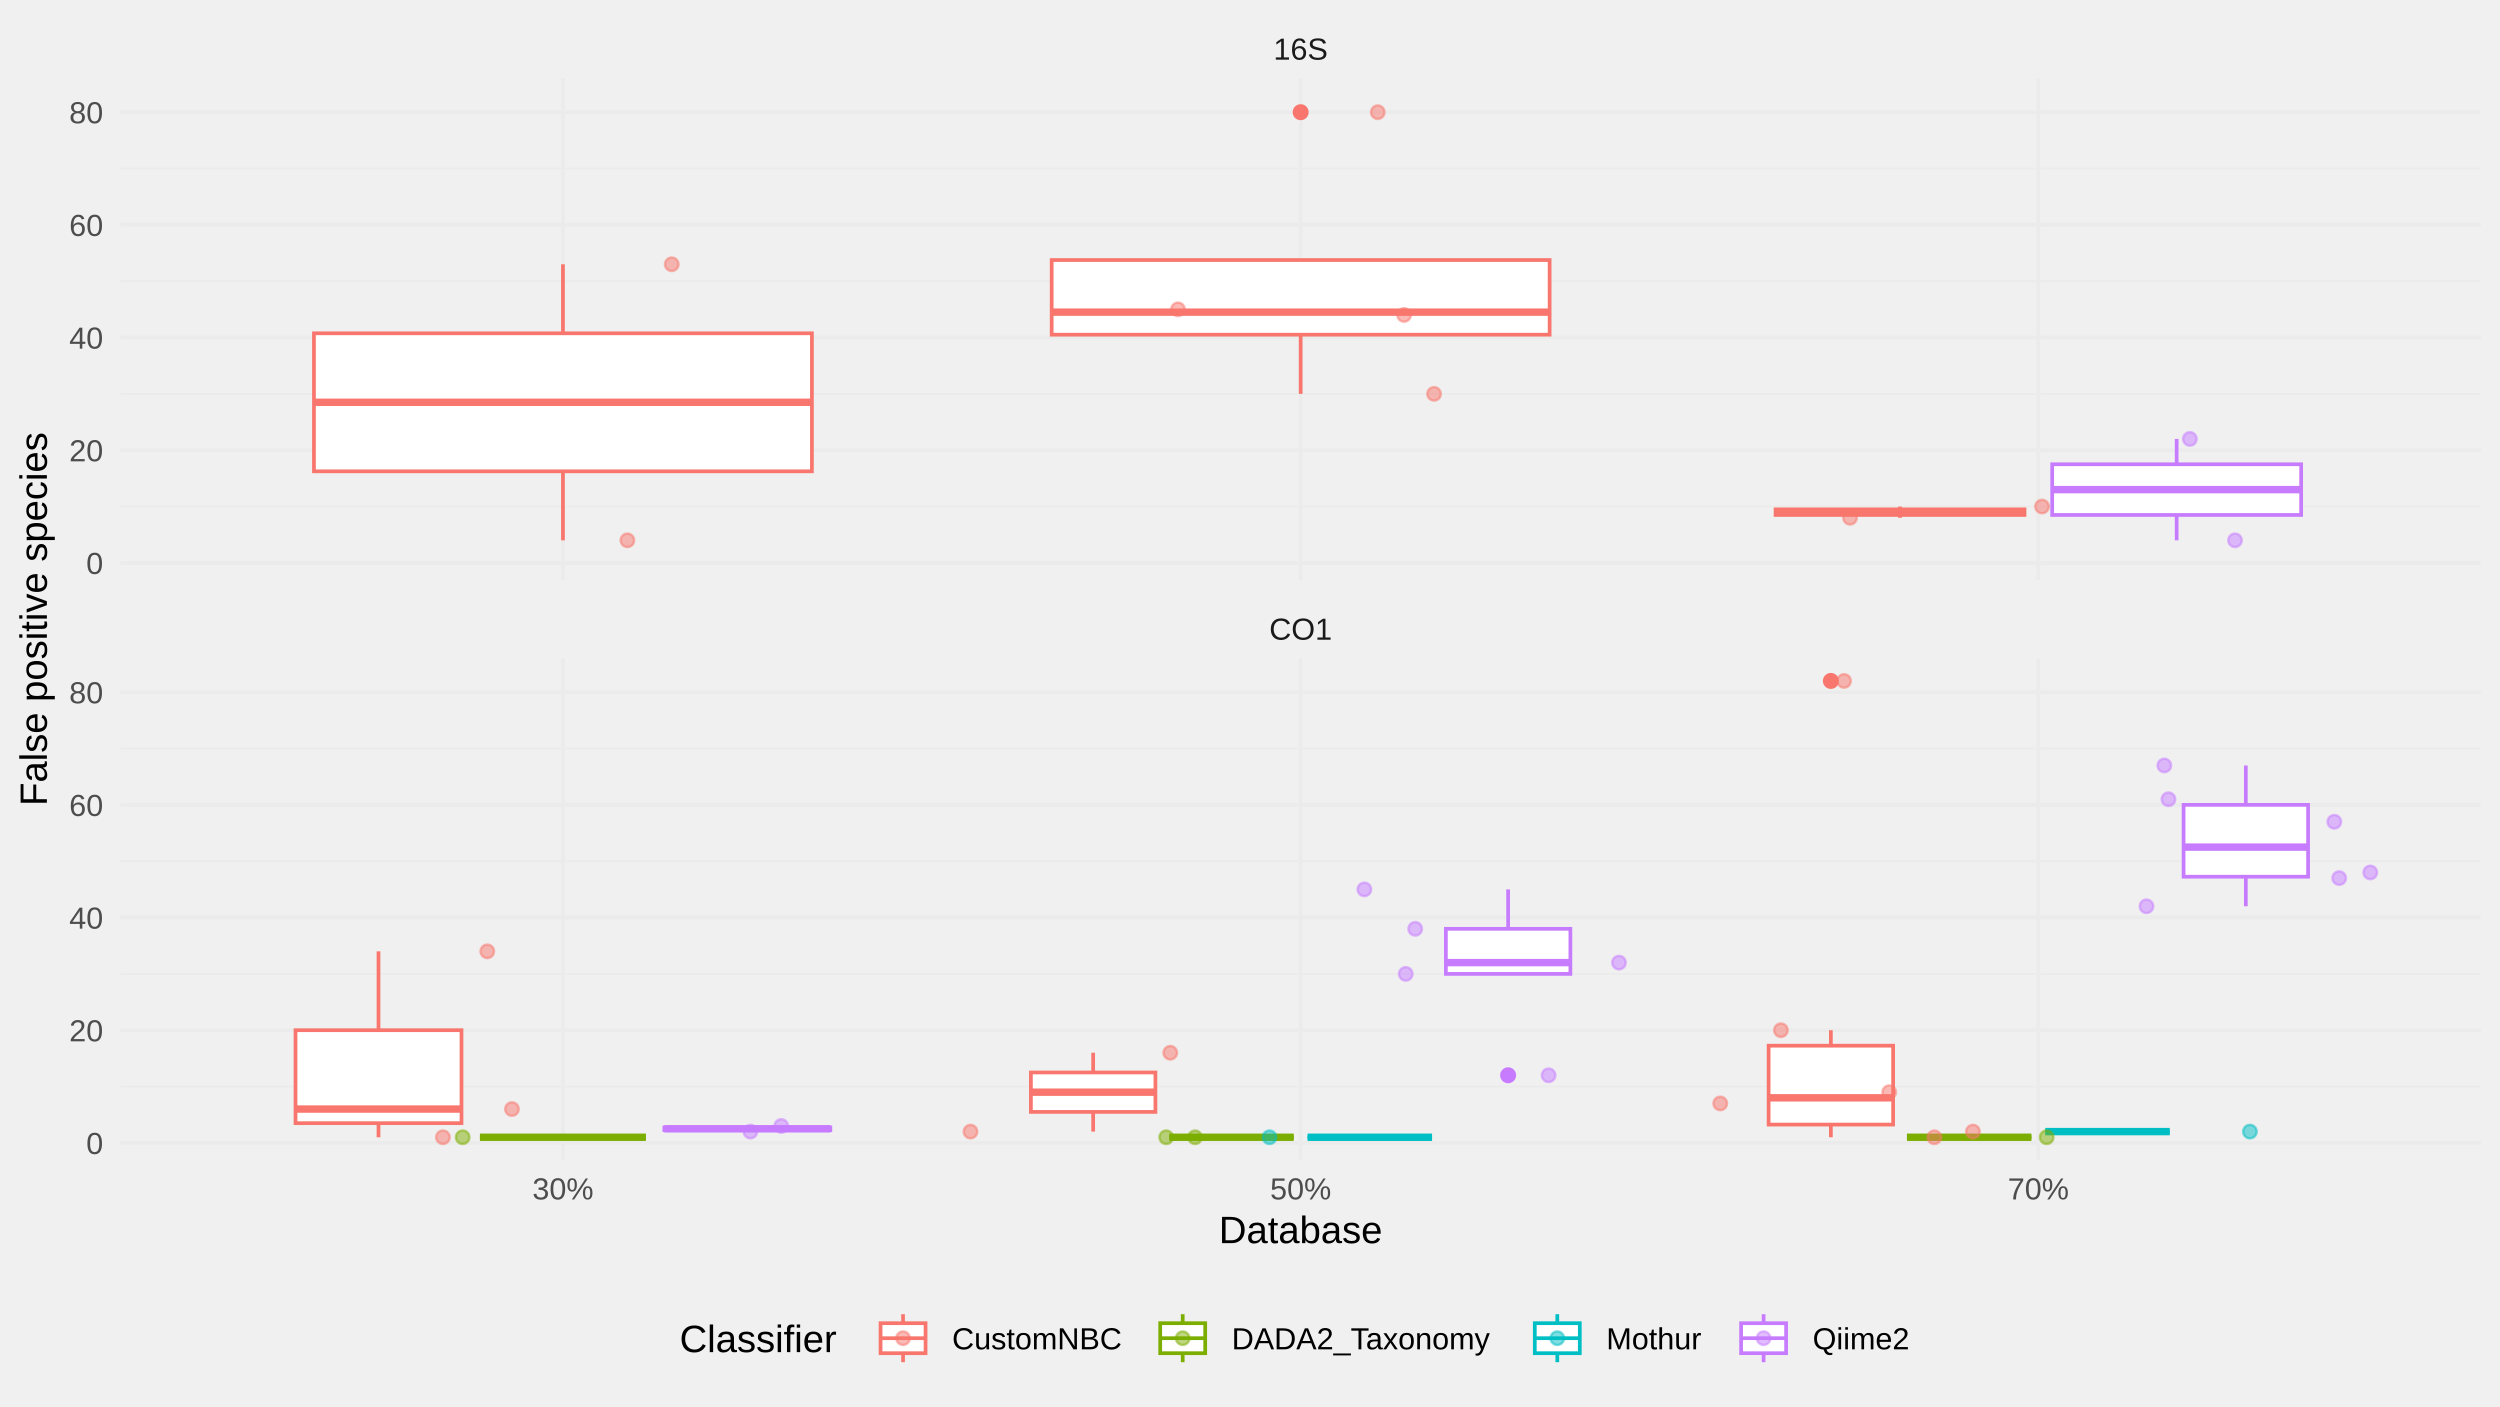
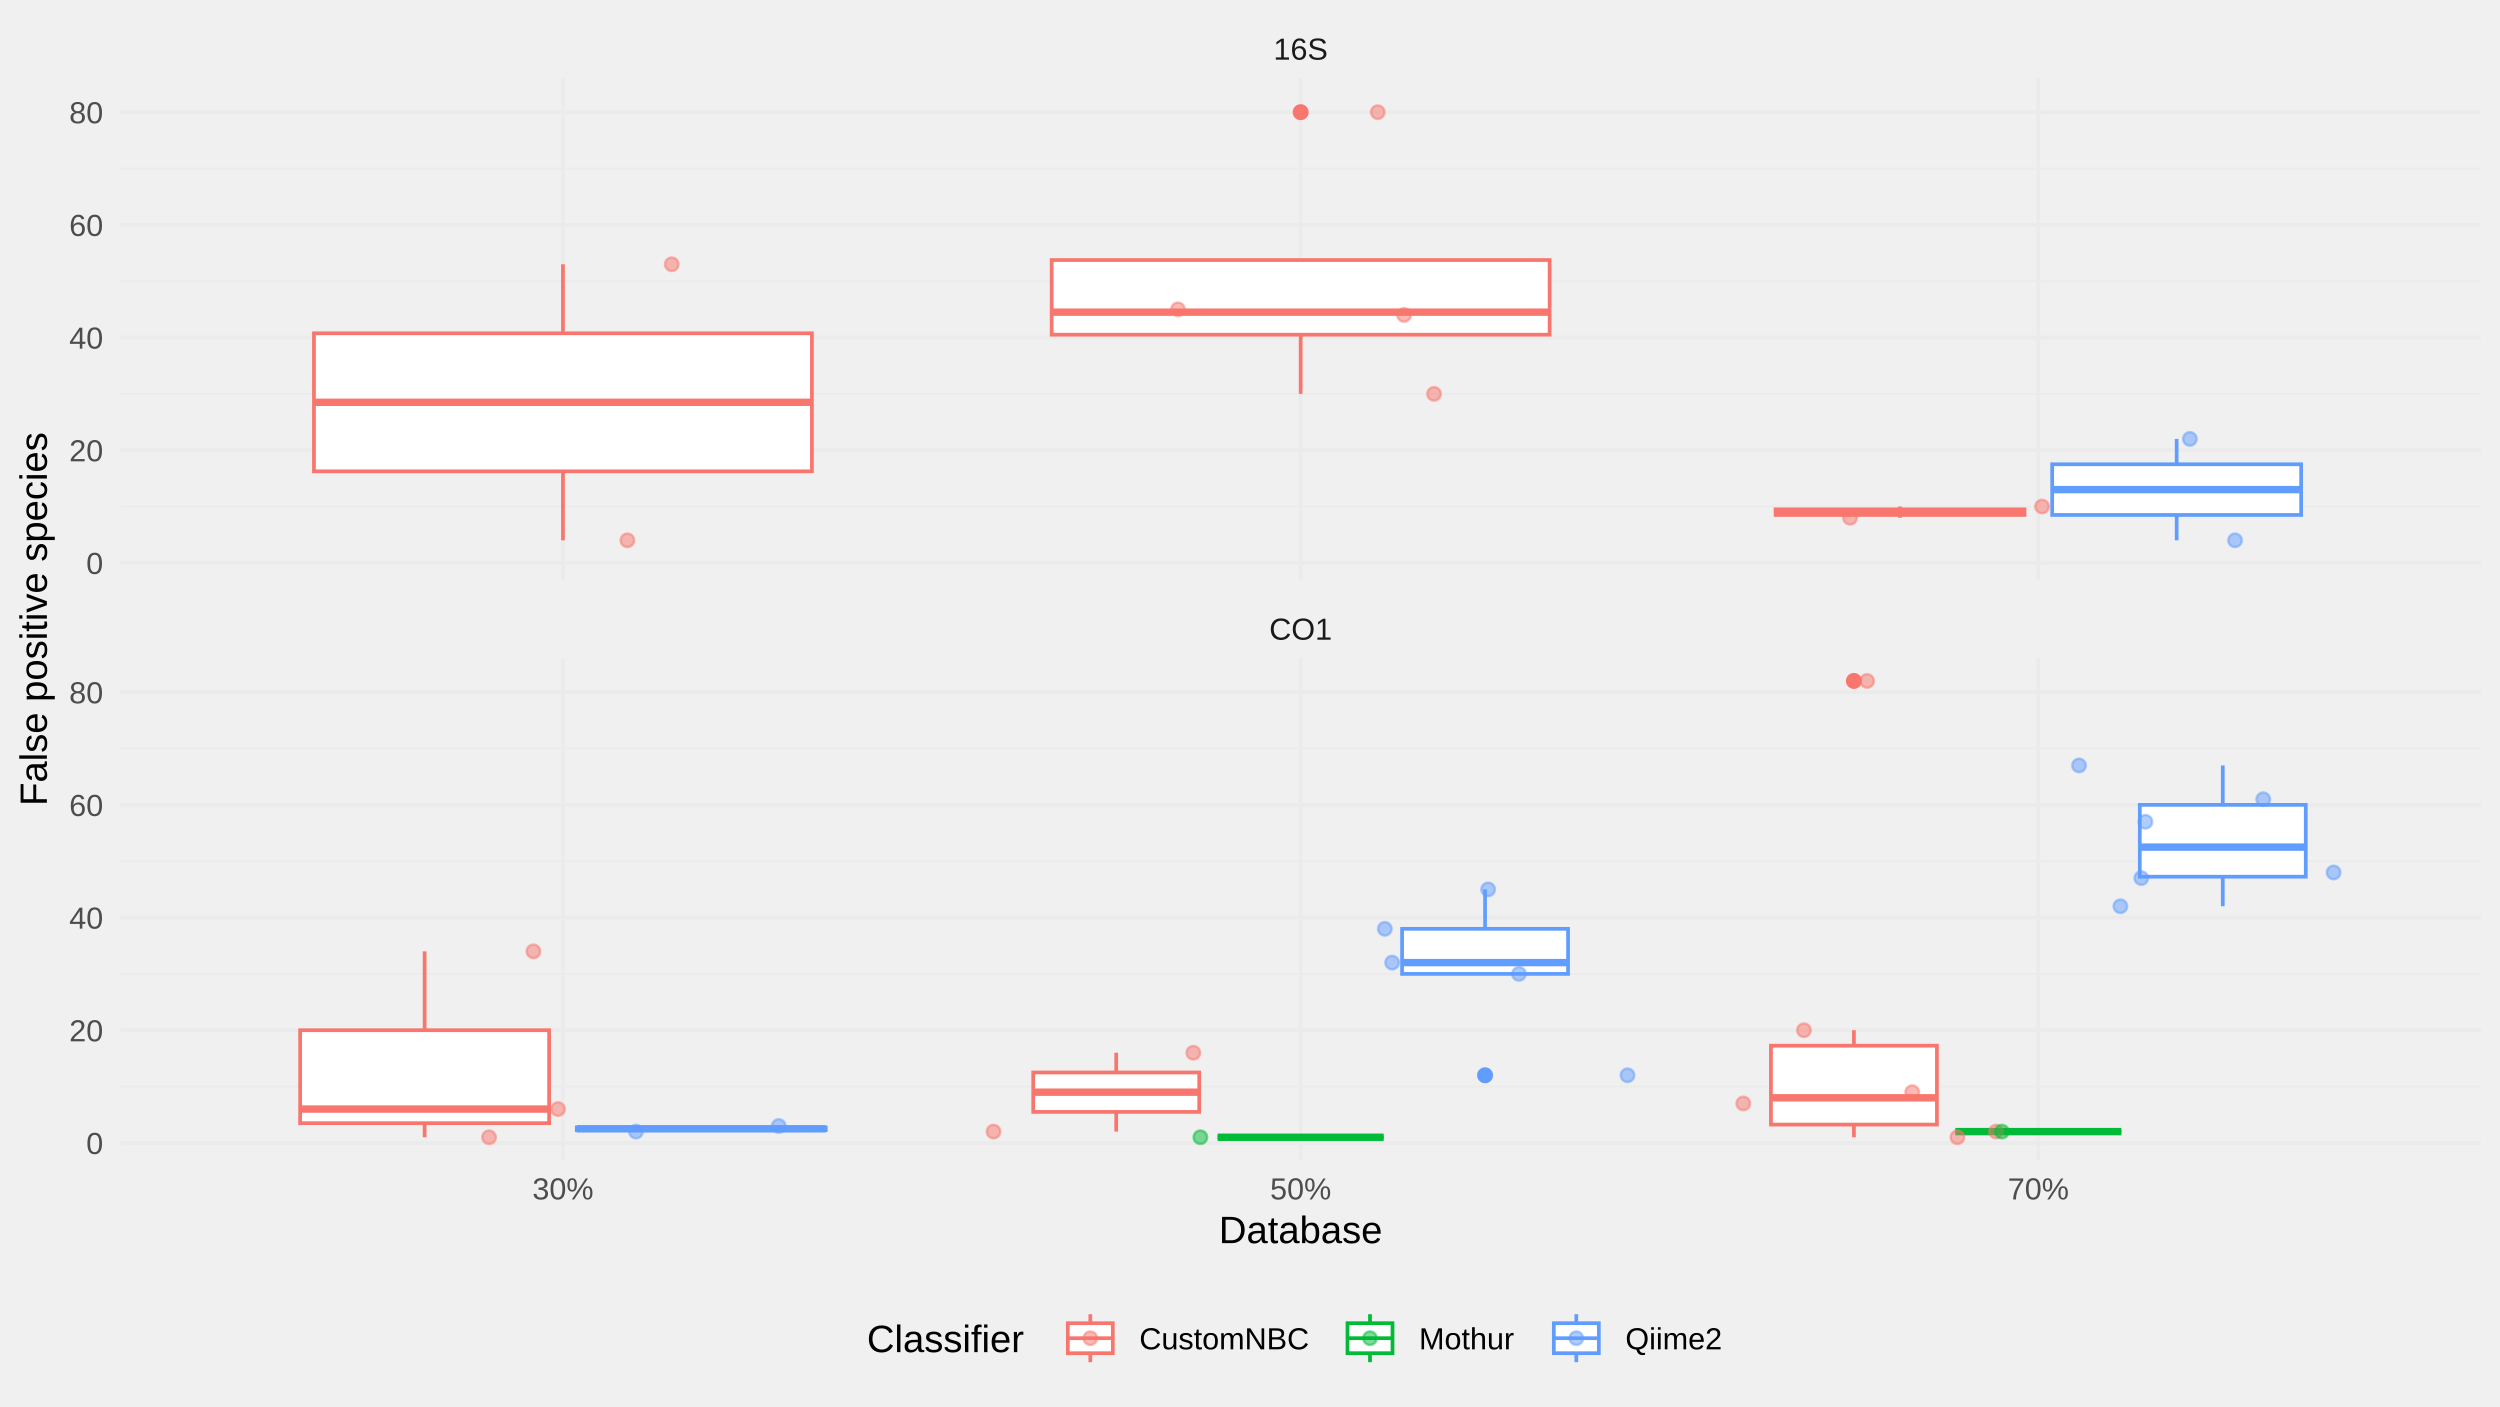
<svg xmlns="http://www.w3.org/2000/svg" class="svglite" width="720.00pt" height="405.00pt" viewBox="0 0 720.00 405.00">
  <defs>
    <style type="text/css">
    .svglite line, .svglite polyline, .svglite polygon, .svglite path, .svglite rect, .svglite circle {
      fill: none;
      stroke: #000000;
      stroke-linecap: round;
      stroke-linejoin: round;
      stroke-miterlimit: 10.00;
    }
    .svglite text {
      white-space: pre;
    }
  </style>
  </defs>
  <rect width="100%" height="100%" style="stroke: none; fill: none;" />
  <defs>
    <clipPath id="cpMC4wMHw3MjAuMDB8MC4wMHw0MDUuMDA=">
      <rect x="0.00" y="0.00" width="720.00" height="405.00" />
    </clipPath>
  </defs>
  <g clip-path="url(#cpMC4wMHw3MjAuMDB8MC4wMHw0MDUuMDA=)">
</g>
  <defs>
    <clipPath id="cpMzQuNjV8NzE0LjUyfDIyLjQ5fDE2Ny4wNQ==">
      <rect x="34.65" y="22.49" width="679.87" height="144.56" />
    </clipPath>
  </defs>
  <g clip-path="url(#cpMzQuNjV8NzE0LjUyfDIyLjQ5fDE2Ny4wNQ==)">
    <polyline points="34.65,145.88 714.52,145.88 " style="stroke-width: 0.53; stroke: #EBEBEB; stroke-linecap: butt;" />
    <polyline points="34.65,113.43 714.52,113.43 " style="stroke-width: 0.53; stroke: #EBEBEB; stroke-linecap: butt;" />
    <polyline points="34.65,80.98 714.52,80.98 " style="stroke-width: 0.53; stroke: #EBEBEB; stroke-linecap: butt;" />
    <polyline points="34.65,48.53 714.52,48.53 " style="stroke-width: 0.53; stroke: #EBEBEB; stroke-linecap: butt;" />
    <polyline points="34.65,162.10 714.52,162.10 " style="stroke-width: 1.07; stroke: #EBEBEB; stroke-linecap: butt;" />
    <polyline points="34.65,129.65 714.52,129.65 " style="stroke-width: 1.07; stroke: #EBEBEB; stroke-linecap: butt;" />
    <polyline points="34.65,97.20 714.52,97.20 " style="stroke-width: 1.07; stroke: #EBEBEB; stroke-linecap: butt;" />
    <polyline points="34.65,64.75 714.52,64.75 " style="stroke-width: 1.07; stroke: #EBEBEB; stroke-linecap: butt;" />
    <polyline points="34.65,32.31 714.52,32.31 " style="stroke-width: 1.07; stroke: #EBEBEB; stroke-linecap: butt;" />
    <polyline points="162.13,167.05 162.13,22.49 " style="stroke-width: 1.07; stroke: #EBEBEB; stroke-linecap: butt;" />
    <polyline points="374.59,167.05 374.59,22.49 " style="stroke-width: 1.07; stroke: #EBEBEB; stroke-linecap: butt;" />
    <polyline points="587.04,167.05 587.04,22.49 " style="stroke-width: 1.07; stroke: #EBEBEB; stroke-linecap: butt;" />
    <line x1="162.13" y1="95.99" x2="162.13" y2="76.11" style="stroke-width: 1.07; stroke: #F8766D; stroke-linecap: butt;" />
    <line x1="162.13" y1="135.74" x2="162.13" y2="155.61" style="stroke-width: 1.07; stroke: #F8766D; stroke-linecap: butt;" />
    <polygon points="90.42,95.99 90.42,135.74 233.83,135.74 233.83,95.99 90.42,95.99 " style="stroke-width: 1.07; stroke: #F8766D; stroke-linecap: butt; stroke-linejoin: miter; fill: #FFFFFF;" />
    <line x1="90.42" y1="115.86" x2="233.83" y2="115.86" style="stroke-width: 2.13; stroke: #F8766D; stroke-linecap: butt; stroke-linejoin: miter;" />
    <circle cx="374.59" cy="32.31" r="1.95" style="stroke-width: 0.71; stroke: #F8766D; fill: #F8766D;" />
    <line x1="374.59" y1="74.89" x2="374.59" y2="74.89" style="stroke-width: 1.07; stroke: #F8766D; stroke-linecap: butt;" />
    <line x1="374.59" y1="96.39" x2="374.59" y2="113.43" style="stroke-width: 1.07; stroke: #F8766D; stroke-linecap: butt;" />
    <polygon points="302.88,74.89 302.88,96.39 446.29,96.39 446.29,74.89 302.88,74.89 " style="stroke-width: 1.07; stroke: #F8766D; stroke-linecap: butt; stroke-linejoin: miter; fill: #FFFFFF;" />
    <line x1="302.88" y1="89.90" x2="446.29" y2="89.90" style="stroke-width: 2.13; stroke: #F8766D; stroke-linecap: butt; stroke-linejoin: miter;" />
    <line x1="547.21" y1="146.69" x2="547.21" y2="145.88" style="stroke-width: 1.07; stroke: #F8766D; stroke-linecap: butt;" />
    <line x1="547.21" y1="148.31" x2="547.21" y2="149.12" style="stroke-width: 1.07; stroke: #F8766D; stroke-linecap: butt;" />
    <polygon points="511.36,146.69 511.36,148.31 583.06,148.31 583.06,146.69 511.36,146.69 " style="stroke-width: 1.07; stroke: #F8766D; stroke-linecap: butt; stroke-linejoin: miter; fill: #FFFFFF;" />
    <line x1="511.36" y1="147.50" x2="583.06" y2="147.50" style="stroke-width: 2.13; stroke: #F8766D; stroke-linecap: butt; stroke-linejoin: miter;" />
-     <line x1="626.88" y1="133.71" x2="626.88" y2="126.41" style="stroke-width: 1.07; stroke: #C77CFF; stroke-linecap: butt;" />
-     <line x1="626.88" y1="148.31" x2="626.88" y2="155.61" style="stroke-width: 1.07; stroke: #C77CFF; stroke-linecap: butt;" />
-     <polygon points="591.03,133.71 591.03,148.31 662.73,148.31 662.73,133.71 591.03,133.71 " style="stroke-width: 1.07; stroke: #C77CFF; stroke-linecap: butt; stroke-linejoin: miter; fill: #FFFFFF;" />
-     <line x1="591.03" y1="141.01" x2="662.73" y2="141.01" style="stroke-width: 2.13; stroke: #C77CFF; stroke-linecap: butt; stroke-linejoin: miter;" />
+     <line x1="626.88" y1="133.71" x2="626.88" y2="126.41" style="stroke-width: 1.07; stroke: #619CFF; stroke-linecap: butt;" />
+     <line x1="626.88" y1="148.31" x2="626.88" y2="155.61" style="stroke-width: 1.07; stroke: #619CFF; stroke-linecap: butt;" />
+     <polygon points="591.03,133.71 591.03,148.31 662.73,148.31 662.73,133.71 591.03,133.71 " style="stroke-width: 1.07; stroke: #619CFF; stroke-linecap: butt; stroke-linejoin: miter; fill: #FFFFFF;" />
+     <line x1="591.03" y1="141.01" x2="662.73" y2="141.01" style="stroke-width: 2.13; stroke: #619CFF; stroke-linecap: butt; stroke-linejoin: miter;" />
    <circle cx="180.69" cy="155.61" r="1.95" style="stroke-width: 0.71; stroke: #F8766D; stroke-opacity: 0.50; fill: #F8766D; fill-opacity: 0.50;" />
    <circle cx="193.46" cy="76.11" r="1.95" style="stroke-width: 0.71; stroke: #F8766D; stroke-opacity: 0.50; fill: #F8766D; fill-opacity: 0.50;" />
    <circle cx="413.01" cy="113.43" r="1.95" style="stroke-width: 0.71; stroke: #F8766D; stroke-opacity: 0.50; fill: #F8766D; fill-opacity: 0.50;" />
    <circle cx="396.80" cy="32.31" r="1.95" style="stroke-width: 0.71; stroke: #F8766D; stroke-opacity: 0.50; fill: #F8766D; fill-opacity: 0.50;" />
    <circle cx="339.26" cy="89.09" r="1.95" style="stroke-width: 0.71; stroke: #F8766D; stroke-opacity: 0.50; fill: #F8766D; fill-opacity: 0.50;" />
    <circle cx="404.38" cy="90.71" r="1.95" style="stroke-width: 0.71; stroke: #F8766D; stroke-opacity: 0.50; fill: #F8766D; fill-opacity: 0.50;" />
    <circle cx="588.11" cy="145.88" r="1.95" style="stroke-width: 0.71; stroke: #F8766D; stroke-opacity: 0.50; fill: #F8766D; fill-opacity: 0.50;" />
    <circle cx="532.81" cy="149.12" r="1.95" style="stroke-width: 0.71; stroke: #F8766D; stroke-opacity: 0.50; fill: #F8766D; fill-opacity: 0.50;" />
-     <circle cx="643.69" cy="155.61" r="1.95" style="stroke-width: 0.71; stroke: #C77CFF; stroke-opacity: 0.50; fill: #C77CFF; fill-opacity: 0.50;" />
-     <circle cx="630.68" cy="126.41" r="1.95" style="stroke-width: 0.71; stroke: #C77CFF; stroke-opacity: 0.50; fill: #C77CFF; fill-opacity: 0.50;" />
+     <circle cx="643.69" cy="155.61" r="1.95" style="stroke-width: 0.71; stroke: #619CFF; stroke-opacity: 0.50; fill: #619CFF; fill-opacity: 0.50;" />
+     <circle cx="630.68" cy="126.41" r="1.95" style="stroke-width: 0.71; stroke: #619CFF; stroke-opacity: 0.50; fill: #619CFF; fill-opacity: 0.50;" />
  </g>
  <g clip-path="url(#cpMC4wMHw3MjAuMDB8MC4wMHw0MDUuMDA=)">
</g>
  <defs>
    <clipPath id="cpMzQuNjV8NzE0LjUyfDE4OS41NHwzMzQuMTA=">
      <rect x="34.65" y="189.54" width="679.87" height="144.56" />
    </clipPath>
  </defs>
  <g clip-path="url(#cpMzQuNjV8NzE0LjUyfDE4OS41NHwzMzQuMTA=)">
    <polyline points="34.65,312.92 714.52,312.92 " style="stroke-width: 0.53; stroke: #EBEBEB; stroke-linecap: butt;" />
    <polyline points="34.65,280.48 714.52,280.48 " style="stroke-width: 0.53; stroke: #EBEBEB; stroke-linecap: butt;" />
    <polyline points="34.65,248.03 714.52,248.03 " style="stroke-width: 0.53; stroke: #EBEBEB; stroke-linecap: butt;" />
    <polyline points="34.65,215.58 714.52,215.58 " style="stroke-width: 0.53; stroke: #EBEBEB; stroke-linecap: butt;" />
    <polyline points="34.65,329.15 714.52,329.15 " style="stroke-width: 1.07; stroke: #EBEBEB; stroke-linecap: butt;" />
    <polyline points="34.65,296.70 714.52,296.70 " style="stroke-width: 1.07; stroke: #EBEBEB; stroke-linecap: butt;" />
    <polyline points="34.65,264.25 714.52,264.25 " style="stroke-width: 1.07; stroke: #EBEBEB; stroke-linecap: butt;" />
    <polyline points="34.65,231.80 714.52,231.80 " style="stroke-width: 1.07; stroke: #EBEBEB; stroke-linecap: butt;" />
    <polyline points="34.65,199.35 714.52,199.35 " style="stroke-width: 1.07; stroke: #EBEBEB; stroke-linecap: butt;" />
    <polyline points="162.13,334.10 162.13,189.54 " style="stroke-width: 1.07; stroke: #EBEBEB; stroke-linecap: butt;" />
    <polyline points="374.59,334.10 374.59,189.54 " style="stroke-width: 1.07; stroke: #EBEBEB; stroke-linecap: butt;" />
    <polyline points="587.04,334.10 587.04,189.54 " style="stroke-width: 1.07; stroke: #EBEBEB; stroke-linecap: butt;" />
-     <line x1="109.01" y1="296.70" x2="109.01" y2="273.99" style="stroke-width: 1.07; stroke: #F8766D; stroke-linecap: butt;" />
-     <line x1="109.01" y1="323.47" x2="109.01" y2="327.53" style="stroke-width: 1.07; stroke: #F8766D; stroke-linecap: butt;" />
-     <polygon points="85.11,296.70 85.11,323.47 132.91,323.47 132.91,296.70 85.11,296.70 " style="stroke-width: 1.07; stroke: #F8766D; stroke-linecap: butt; stroke-linejoin: miter; fill: #FFFFFF;" />
-     <line x1="85.11" y1="319.41" x2="132.91" y2="319.41" style="stroke-width: 2.13; stroke: #F8766D; stroke-linecap: butt; stroke-linejoin: miter;" />
-     <line x1="314.83" y1="308.87" x2="314.83" y2="303.19" style="stroke-width: 1.07; stroke: #F8766D; stroke-linecap: butt;" />
-     <line x1="314.83" y1="320.23" x2="314.83" y2="325.90" style="stroke-width: 1.07; stroke: #F8766D; stroke-linecap: butt;" />
-     <polygon points="296.90,308.87 296.90,320.23 332.76,320.23 332.76,308.87 296.90,308.87 " style="stroke-width: 1.07; stroke: #F8766D; stroke-linecap: butt; stroke-linejoin: miter; fill: #FFFFFF;" />
-     <line x1="296.90" y1="314.55" x2="332.76" y2="314.55" style="stroke-width: 2.13; stroke: #F8766D; stroke-linecap: butt; stroke-linejoin: miter;" />
-     <circle cx="527.29" cy="196.11" r="1.95" style="stroke-width: 0.71; stroke: #F8766D; fill: #F8766D;" />
-     <line x1="527.29" y1="301.16" x2="527.29" y2="296.70" style="stroke-width: 1.07; stroke: #F8766D; stroke-linecap: butt;" />
-     <line x1="527.29" y1="323.88" x2="527.29" y2="327.53" style="stroke-width: 1.07; stroke: #F8766D; stroke-linecap: butt;" />
-     <polygon points="509.36,301.16 509.36,323.88 545.22,323.88 545.22,301.16 509.36,301.16 " style="stroke-width: 1.07; stroke: #F8766D; stroke-linecap: butt; stroke-linejoin: miter; fill: #FFFFFF;" />
-     <line x1="509.36" y1="316.17" x2="545.22" y2="316.17" style="stroke-width: 2.13; stroke: #F8766D; stroke-linecap: butt; stroke-linejoin: miter;" />
-     <line x1="162.13" y1="327.53" x2="162.13" y2="327.53" style="stroke-width: 1.07; stroke: #7CAE00; stroke-linecap: butt;" />
-     <line x1="162.13" y1="327.53" x2="162.13" y2="327.53" style="stroke-width: 1.07; stroke: #7CAE00; stroke-linecap: butt;" />
-     <polygon points="138.22,327.53 138.22,327.53 186.03,327.53 186.03,327.53 138.22,327.53 " style="stroke-width: 1.07; stroke: #7CAE00; stroke-linecap: butt; stroke-linejoin: miter; fill: #FFFFFF;" />
-     <line x1="138.22" y1="327.53" x2="186.03" y2="327.53" style="stroke-width: 2.13; stroke: #7CAE00; stroke-linecap: butt; stroke-linejoin: miter;" />
-     <line x1="354.67" y1="327.53" x2="354.67" y2="327.53" style="stroke-width: 1.07; stroke: #7CAE00; stroke-linecap: butt;" />
-     <line x1="354.67" y1="327.53" x2="354.67" y2="327.53" style="stroke-width: 1.07; stroke: #7CAE00; stroke-linecap: butt;" />
-     <polygon points="336.74,327.53 336.74,327.53 372.59,327.53 372.59,327.53 336.74,327.53 " style="stroke-width: 1.07; stroke: #7CAE00; stroke-linecap: butt; stroke-linejoin: miter; fill: #FFFFFF;" />
-     <line x1="336.74" y1="327.53" x2="372.59" y2="327.53" style="stroke-width: 2.13; stroke: #7CAE00; stroke-linecap: butt; stroke-linejoin: miter;" />
-     <line x1="567.13" y1="327.53" x2="567.13" y2="327.53" style="stroke-width: 1.07; stroke: #7CAE00; stroke-linecap: butt;" />
-     <line x1="567.13" y1="327.53" x2="567.13" y2="327.53" style="stroke-width: 1.07; stroke: #7CAE00; stroke-linecap: butt;" />
-     <polygon points="549.20,327.53 549.20,327.53 585.05,327.53 585.05,327.53 549.20,327.53 " style="stroke-width: 1.07; stroke: #7CAE00; stroke-linecap: butt; stroke-linejoin: miter; fill: #FFFFFF;" />
-     <line x1="549.20" y1="327.53" x2="585.05" y2="327.53" style="stroke-width: 2.13; stroke: #7CAE00; stroke-linecap: butt; stroke-linejoin: miter;" />
-     <line x1="394.50" y1="327.53" x2="394.50" y2="327.53" style="stroke-width: 1.07; stroke: #00BFC4; stroke-linecap: butt;" />
-     <line x1="394.50" y1="327.53" x2="394.50" y2="327.53" style="stroke-width: 1.07; stroke: #00BFC4; stroke-linecap: butt;" />
-     <polygon points="376.58,327.53 376.58,327.53 412.43,327.53 412.43,327.53 376.58,327.53 " style="stroke-width: 1.07; stroke: #00BFC4; stroke-linecap: butt; stroke-linejoin: miter; fill: #FFFFFF;" />
-     <line x1="376.58" y1="327.53" x2="412.43" y2="327.53" style="stroke-width: 2.13; stroke: #00BFC4; stroke-linecap: butt; stroke-linejoin: miter;" />
-     <line x1="606.96" y1="325.90" x2="606.96" y2="325.90" style="stroke-width: 1.07; stroke: #00BFC4; stroke-linecap: butt;" />
-     <line x1="606.96" y1="325.90" x2="606.96" y2="325.90" style="stroke-width: 1.07; stroke: #00BFC4; stroke-linecap: butt;" />
-     <polygon points="589.04,325.90 589.04,325.90 624.89,325.90 624.89,325.90 589.04,325.90 " style="stroke-width: 1.07; stroke: #00BFC4; stroke-linecap: butt; stroke-linejoin: miter; fill: #FFFFFF;" />
-     <line x1="589.04" y1="325.90" x2="624.89" y2="325.90" style="stroke-width: 2.13; stroke: #00BFC4; stroke-linecap: butt; stroke-linejoin: miter;" />
-     <line x1="215.24" y1="324.69" x2="215.24" y2="324.28" style="stroke-width: 1.07; stroke: #C77CFF; stroke-linecap: butt;" />
-     <line x1="215.24" y1="325.50" x2="215.24" y2="325.90" style="stroke-width: 1.07; stroke: #C77CFF; stroke-linecap: butt;" />
-     <polygon points="191.34,324.69 191.34,325.50 239.14,325.50 239.14,324.69 191.34,324.69 " style="stroke-width: 1.07; stroke: #C77CFF; stroke-linecap: butt; stroke-linejoin: miter; fill: #FFFFFF;" />
-     <line x1="191.34" y1="325.09" x2="239.14" y2="325.09" style="stroke-width: 2.13; stroke: #C77CFF; stroke-linecap: butt; stroke-linejoin: miter;" />
-     <circle cx="434.34" cy="309.68" r="1.95" style="stroke-width: 0.71; stroke: #C77CFF; fill: #C77CFF;" />
-     <line x1="434.34" y1="267.50" x2="434.34" y2="256.14" style="stroke-width: 1.07; stroke: #C77CFF; stroke-linecap: butt;" />
-     <line x1="434.34" y1="280.48" x2="434.34" y2="280.48" style="stroke-width: 1.07; stroke: #C77CFF; stroke-linecap: butt;" />
-     <polygon points="416.41,267.50 416.41,280.48 452.27,280.48 452.27,267.50 416.41,267.50 " style="stroke-width: 1.07; stroke: #C77CFF; stroke-linecap: butt; stroke-linejoin: miter; fill: #FFFFFF;" />
-     <line x1="416.41" y1="277.23" x2="452.27" y2="277.23" style="stroke-width: 2.13; stroke: #C77CFF; stroke-linecap: butt; stroke-linejoin: miter;" />
-     <line x1="646.80" y1="231.80" x2="646.80" y2="220.45" style="stroke-width: 1.07; stroke: #C77CFF; stroke-linecap: butt;" />
-     <line x1="646.80" y1="252.49" x2="646.80" y2="261.01" style="stroke-width: 1.07; stroke: #C77CFF; stroke-linecap: butt;" />
-     <polygon points="628.87,231.80 628.87,252.49 664.73,252.49 664.73,231.80 628.87,231.80 " style="stroke-width: 1.07; stroke: #C77CFF; stroke-linecap: butt; stroke-linejoin: miter; fill: #FFFFFF;" />
-     <line x1="628.87" y1="243.97" x2="664.73" y2="243.97" style="stroke-width: 2.13; stroke: #C77CFF; stroke-linecap: butt; stroke-linejoin: miter;" />
-     <circle cx="127.57" cy="327.53" r="1.95" style="stroke-width: 0.71; stroke: #F8766D; stroke-opacity: 0.50; fill: #F8766D; fill-opacity: 0.50;" />
-     <circle cx="140.34" cy="273.99" r="1.95" style="stroke-width: 0.71; stroke: #F8766D; stroke-opacity: 0.50; fill: #F8766D; fill-opacity: 0.50;" />
-     <circle cx="147.44" cy="319.41" r="1.95" style="stroke-width: 0.71; stroke: #F8766D; stroke-opacity: 0.50; fill: #F8766D; fill-opacity: 0.50;" />
-     <circle cx="337.04" cy="303.19" r="1.95" style="stroke-width: 0.71; stroke: #F8766D; stroke-opacity: 0.50; fill: #F8766D; fill-opacity: 0.50;" />
-     <circle cx="279.50" cy="325.90" r="1.95" style="stroke-width: 0.71; stroke: #F8766D; stroke-opacity: 0.50; fill: #F8766D; fill-opacity: 0.50;" />
-     <circle cx="557.09" cy="327.53" r="1.95" style="stroke-width: 0.71; stroke: #F8766D; stroke-opacity: 0.50; fill: #F8766D; fill-opacity: 0.50;" />
-     <circle cx="568.20" cy="325.90" r="1.95" style="stroke-width: 0.71; stroke: #F8766D; stroke-opacity: 0.50; fill: #F8766D; fill-opacity: 0.50;" />
-     <circle cx="512.90" cy="296.70" r="1.95" style="stroke-width: 0.71; stroke: #F8766D; stroke-opacity: 0.50; fill: #F8766D; fill-opacity: 0.50;" />
-     <circle cx="544.10" cy="314.55" r="1.95" style="stroke-width: 0.71; stroke: #F8766D; stroke-opacity: 0.50; fill: #F8766D; fill-opacity: 0.50;" />
-     <circle cx="531.09" cy="196.11" r="1.95" style="stroke-width: 0.71; stroke: #F8766D; stroke-opacity: 0.50; fill: #F8766D; fill-opacity: 0.50;" />
-     <circle cx="495.43" cy="317.79" r="1.95" style="stroke-width: 0.71; stroke: #F8766D; stroke-opacity: 0.50; fill: #F8766D; fill-opacity: 0.50;" />
-     <circle cx="133.25" cy="327.53" r="1.95" style="stroke-width: 0.71; stroke: #7CAE00; stroke-opacity: 0.50; fill: #7CAE00; fill-opacity: 0.50;" />
-     <circle cx="344.18" cy="327.53" r="1.95" style="stroke-width: 0.71; stroke: #7CAE00; stroke-opacity: 0.50; fill: #7CAE00; fill-opacity: 0.50;" />
-     <circle cx="335.87" cy="327.53" r="1.95" style="stroke-width: 0.71; stroke: #7CAE00; stroke-opacity: 0.50; fill: #7CAE00; fill-opacity: 0.50;" />
-     <circle cx="589.44" cy="327.53" r="1.95" style="stroke-width: 0.71; stroke: #7CAE00; stroke-opacity: 0.50; fill: #7CAE00; fill-opacity: 0.50;" />
-     <circle cx="365.63" cy="327.53" r="1.95" style="stroke-width: 0.71; stroke: #00BFC4; stroke-opacity: 0.50; fill: #00BFC4; fill-opacity: 0.50;" />
-     <circle cx="647.98" cy="325.90" r="1.95" style="stroke-width: 0.71; stroke: #00BFC4; stroke-opacity: 0.50; fill: #00BFC4; fill-opacity: 0.50;" />
-     <circle cx="216.12" cy="325.90" r="1.95" style="stroke-width: 0.71; stroke: #C77CFF; stroke-opacity: 0.50; fill: #C77CFF; fill-opacity: 0.50;" />
-     <circle cx="225.00" cy="324.28" r="1.95" style="stroke-width: 0.71; stroke: #C77CFF; stroke-opacity: 0.50; fill: #C77CFF; fill-opacity: 0.50;" />
-     <circle cx="407.58" cy="267.50" r="1.95" style="stroke-width: 0.71; stroke: #C77CFF; stroke-opacity: 0.50; fill: #C77CFF; fill-opacity: 0.50;" />
-     <circle cx="446.00" cy="309.68" r="1.95" style="stroke-width: 0.71; stroke: #C77CFF; stroke-opacity: 0.50; fill: #C77CFF; fill-opacity: 0.50;" />
-     <circle cx="392.94" cy="256.14" r="1.95" style="stroke-width: 0.71; stroke: #C77CFF; stroke-opacity: 0.50; fill: #C77CFF; fill-opacity: 0.50;" />
-     <circle cx="404.85" cy="280.48" r="1.95" style="stroke-width: 0.71; stroke: #C77CFF; stroke-opacity: 0.50; fill: #C77CFF; fill-opacity: 0.50;" />
-     <circle cx="466.26" cy="277.23" r="1.95" style="stroke-width: 0.71; stroke: #C77CFF; stroke-opacity: 0.50; fill: #C77CFF; fill-opacity: 0.50;" />
-     <circle cx="624.52" cy="230.18" r="1.95" style="stroke-width: 0.71; stroke: #C77CFF; stroke-opacity: 0.50; fill: #C77CFF; fill-opacity: 0.50;" />
-     <circle cx="623.33" cy="220.45" r="1.95" style="stroke-width: 0.71; stroke: #C77CFF; stroke-opacity: 0.50; fill: #C77CFF; fill-opacity: 0.50;" />
-     <circle cx="618.19" cy="261.01" r="1.95" style="stroke-width: 0.71; stroke: #C77CFF; stroke-opacity: 0.50; fill: #C77CFF; fill-opacity: 0.50;" />
-     <circle cx="682.64" cy="251.27" r="1.95" style="stroke-width: 0.71; stroke: #C77CFF; stroke-opacity: 0.50; fill: #C77CFF; fill-opacity: 0.50;" />
-     <circle cx="672.28" cy="236.67" r="1.95" style="stroke-width: 0.71; stroke: #C77CFF; stroke-opacity: 0.50; fill: #C77CFF; fill-opacity: 0.50;" />
-     <circle cx="673.69" cy="252.89" r="1.95" style="stroke-width: 0.71; stroke: #C77CFF; stroke-opacity: 0.50; fill: #C77CFF; fill-opacity: 0.50;" />
+     <line x1="122.29" y1="296.70" x2="122.29" y2="273.99" style="stroke-width: 1.07; stroke: #F8766D; stroke-linecap: butt;" />
+     <line x1="122.29" y1="323.47" x2="122.29" y2="327.53" style="stroke-width: 1.07; stroke: #F8766D; stroke-linecap: butt;" />
+     <polygon points="86.44,296.70 86.44,323.47 158.14,323.47 158.14,296.70 86.44,296.70 " style="stroke-width: 1.07; stroke: #F8766D; stroke-linecap: butt; stroke-linejoin: miter; fill: #FFFFFF;" />
+     <line x1="86.44" y1="319.41" x2="158.14" y2="319.41" style="stroke-width: 2.13; stroke: #F8766D; stroke-linecap: butt; stroke-linejoin: miter;" />
+     <line x1="321.47" y1="308.87" x2="321.47" y2="303.19" style="stroke-width: 1.07; stroke: #F8766D; stroke-linecap: butt;" />
+     <line x1="321.47" y1="320.23" x2="321.47" y2="325.90" style="stroke-width: 1.07; stroke: #F8766D; stroke-linecap: butt;" />
+     <polygon points="297.57,308.87 297.57,320.23 345.37,320.23 345.37,308.87 297.57,308.87 " style="stroke-width: 1.07; stroke: #F8766D; stroke-linecap: butt; stroke-linejoin: miter; fill: #FFFFFF;" />
+     <line x1="297.57" y1="314.55" x2="345.37" y2="314.55" style="stroke-width: 2.13; stroke: #F8766D; stroke-linecap: butt; stroke-linejoin: miter;" />
+     <circle cx="533.93" cy="196.11" r="1.95" style="stroke-width: 0.71; stroke: #F8766D; fill: #F8766D;" />
+     <line x1="533.93" y1="301.16" x2="533.93" y2="296.70" style="stroke-width: 1.07; stroke: #F8766D; stroke-linecap: butt;" />
+     <line x1="533.93" y1="323.88" x2="533.93" y2="327.53" style="stroke-width: 1.07; stroke: #F8766D; stroke-linecap: butt;" />
+     <polygon points="510.03,301.16 510.03,323.88 557.83,323.88 557.83,301.16 510.03,301.16 " style="stroke-width: 1.07; stroke: #F8766D; stroke-linecap: butt; stroke-linejoin: miter; fill: #FFFFFF;" />
+     <line x1="510.03" y1="316.17" x2="557.83" y2="316.17" style="stroke-width: 2.13; stroke: #F8766D; stroke-linecap: butt; stroke-linejoin: miter;" />
+     <line x1="374.59" y1="327.53" x2="374.59" y2="327.53" style="stroke-width: 1.07; stroke: #00BA38; stroke-linecap: butt;" />
+     <line x1="374.59" y1="327.53" x2="374.59" y2="327.53" style="stroke-width: 1.07; stroke: #00BA38; stroke-linecap: butt;" />
+     <polygon points="350.68,327.53 350.68,327.53 398.49,327.53 398.49,327.53 350.68,327.53 " style="stroke-width: 1.07; stroke: #00BA38; stroke-linecap: butt; stroke-linejoin: miter; fill: #FFFFFF;" />
+     <line x1="350.68" y1="327.53" x2="398.49" y2="327.53" style="stroke-width: 2.13; stroke: #00BA38; stroke-linecap: butt; stroke-linejoin: miter;" />
+     <line x1="587.04" y1="325.90" x2="587.04" y2="325.90" style="stroke-width: 1.07; stroke: #00BA38; stroke-linecap: butt;" />
+     <line x1="587.04" y1="325.90" x2="587.04" y2="325.90" style="stroke-width: 1.07; stroke: #00BA38; stroke-linecap: butt;" />
+     <polygon points="563.14,325.90 563.14,325.90 610.95,325.90 610.95,325.90 563.14,325.90 " style="stroke-width: 1.07; stroke: #00BA38; stroke-linecap: butt; stroke-linejoin: miter; fill: #FFFFFF;" />
+     <line x1="563.14" y1="325.90" x2="610.95" y2="325.90" style="stroke-width: 2.13; stroke: #00BA38; stroke-linecap: butt; stroke-linejoin: miter;" />
+     <line x1="201.96" y1="324.69" x2="201.96" y2="324.28" style="stroke-width: 1.07; stroke: #619CFF; stroke-linecap: butt;" />
+     <line x1="201.96" y1="325.50" x2="201.96" y2="325.90" style="stroke-width: 1.07; stroke: #619CFF; stroke-linecap: butt;" />
+     <polygon points="166.11,324.69 166.11,325.50 237.81,325.50 237.81,324.69 166.11,324.69 " style="stroke-width: 1.07; stroke: #619CFF; stroke-linecap: butt; stroke-linejoin: miter; fill: #FFFFFF;" />
+     <line x1="166.11" y1="325.09" x2="237.81" y2="325.09" style="stroke-width: 2.13; stroke: #619CFF; stroke-linecap: butt; stroke-linejoin: miter;" />
+     <circle cx="427.70" cy="309.68" r="1.95" style="stroke-width: 0.71; stroke: #619CFF; fill: #619CFF;" />
+     <line x1="427.70" y1="267.50" x2="427.70" y2="256.14" style="stroke-width: 1.07; stroke: #619CFF; stroke-linecap: butt;" />
+     <line x1="427.70" y1="280.48" x2="427.70" y2="280.48" style="stroke-width: 1.07; stroke: #619CFF; stroke-linecap: butt;" />
+     <polygon points="403.80,267.50 403.80,280.48 451.60,280.48 451.60,267.50 403.80,267.50 " style="stroke-width: 1.07; stroke: #619CFF; stroke-linecap: butt; stroke-linejoin: miter; fill: #FFFFFF;" />
+     <line x1="403.80" y1="277.23" x2="451.60" y2="277.23" style="stroke-width: 2.13; stroke: #619CFF; stroke-linecap: butt; stroke-linejoin: miter;" />
+     <line x1="640.16" y1="231.80" x2="640.16" y2="220.45" style="stroke-width: 1.07; stroke: #619CFF; stroke-linecap: butt;" />
+     <line x1="640.16" y1="252.49" x2="640.16" y2="261.01" style="stroke-width: 1.07; stroke: #619CFF; stroke-linecap: butt;" />
+     <polygon points="616.26,231.80 616.26,252.49 664.06,252.49 664.06,231.80 616.26,231.80 " style="stroke-width: 1.07; stroke: #619CFF; stroke-linecap: butt; stroke-linejoin: miter; fill: #FFFFFF;" />
+     <line x1="616.26" y1="243.97" x2="664.06" y2="243.97" style="stroke-width: 2.13; stroke: #619CFF; stroke-linecap: butt; stroke-linejoin: miter;" />
+     <circle cx="140.85" cy="327.53" r="1.95" style="stroke-width: 0.71; stroke: #F8766D; stroke-opacity: 0.50; fill: #F8766D; fill-opacity: 0.50;" />
+     <circle cx="153.62" cy="273.99" r="1.95" style="stroke-width: 0.71; stroke: #F8766D; stroke-opacity: 0.50; fill: #F8766D; fill-opacity: 0.50;" />
+     <circle cx="160.72" cy="319.41" r="1.95" style="stroke-width: 0.71; stroke: #F8766D; stroke-opacity: 0.50; fill: #F8766D; fill-opacity: 0.50;" />
+     <circle cx="343.68" cy="303.19" r="1.95" style="stroke-width: 0.71; stroke: #F8766D; stroke-opacity: 0.50; fill: #F8766D; fill-opacity: 0.50;" />
+     <circle cx="286.14" cy="325.90" r="1.95" style="stroke-width: 0.71; stroke: #F8766D; stroke-opacity: 0.50; fill: #F8766D; fill-opacity: 0.50;" />
+     <circle cx="563.73" cy="327.53" r="1.95" style="stroke-width: 0.71; stroke: #F8766D; stroke-opacity: 0.50; fill: #F8766D; fill-opacity: 0.50;" />
+     <circle cx="574.84" cy="325.90" r="1.95" style="stroke-width: 0.71; stroke: #F8766D; stroke-opacity: 0.50; fill: #F8766D; fill-opacity: 0.50;" />
+     <circle cx="519.54" cy="296.70" r="1.95" style="stroke-width: 0.71; stroke: #F8766D; stroke-opacity: 0.50; fill: #F8766D; fill-opacity: 0.50;" />
+     <circle cx="550.73" cy="314.55" r="1.95" style="stroke-width: 0.71; stroke: #F8766D; stroke-opacity: 0.50; fill: #F8766D; fill-opacity: 0.50;" />
+     <circle cx="537.73" cy="196.11" r="1.95" style="stroke-width: 0.71; stroke: #F8766D; stroke-opacity: 0.50; fill: #F8766D; fill-opacity: 0.50;" />
+     <circle cx="502.07" cy="317.79" r="1.95" style="stroke-width: 0.71; stroke: #F8766D; stroke-opacity: 0.50; fill: #F8766D; fill-opacity: 0.50;" />
+     <circle cx="345.71" cy="327.53" r="1.95" style="stroke-width: 0.71; stroke: #00BA38; stroke-opacity: 0.50; fill: #00BA38; fill-opacity: 0.50;" />
+     <circle cx="576.56" cy="325.90" r="1.95" style="stroke-width: 0.71; stroke: #00BA38; stroke-opacity: 0.50; fill: #00BA38; fill-opacity: 0.50;" />
+     <circle cx="183.16" cy="325.90" r="1.95" style="stroke-width: 0.71; stroke: #619CFF; stroke-opacity: 0.50; fill: #619CFF; fill-opacity: 0.50;" />
+     <circle cx="224.27" cy="324.28" r="1.95" style="stroke-width: 0.71; stroke: #619CFF; stroke-opacity: 0.50; fill: #619CFF; fill-opacity: 0.50;" />
+     <circle cx="398.83" cy="267.50" r="1.95" style="stroke-width: 0.71; stroke: #619CFF; stroke-opacity: 0.50; fill: #619CFF; fill-opacity: 0.50;" />
+     <circle cx="468.72" cy="309.68" r="1.95" style="stroke-width: 0.71; stroke: #619CFF; stroke-opacity: 0.50; fill: #619CFF; fill-opacity: 0.50;" />
+     <circle cx="428.58" cy="256.14" r="1.95" style="stroke-width: 0.71; stroke: #619CFF; stroke-opacity: 0.50; fill: #619CFF; fill-opacity: 0.50;" />
+     <circle cx="437.46" cy="280.48" r="1.95" style="stroke-width: 0.71; stroke: #619CFF; stroke-opacity: 0.50; fill: #619CFF; fill-opacity: 0.50;" />
+     <circle cx="400.94" cy="277.23" r="1.95" style="stroke-width: 0.71; stroke: #619CFF; stroke-opacity: 0.50; fill: #619CFF; fill-opacity: 0.50;" />
+     <circle cx="651.82" cy="230.18" r="1.95" style="stroke-width: 0.71; stroke: #619CFF; stroke-opacity: 0.50; fill: #619CFF; fill-opacity: 0.50;" />
+     <circle cx="598.76" cy="220.45" r="1.95" style="stroke-width: 0.71; stroke: #619CFF; stroke-opacity: 0.50; fill: #619CFF; fill-opacity: 0.50;" />
+     <circle cx="610.67" cy="261.01" r="1.95" style="stroke-width: 0.71; stroke: #619CFF; stroke-opacity: 0.50; fill: #619CFF; fill-opacity: 0.50;" />
+     <circle cx="672.08" cy="251.27" r="1.95" style="stroke-width: 0.71; stroke: #619CFF; stroke-opacity: 0.50; fill: #619CFF; fill-opacity: 0.50;" />
+     <circle cx="617.88" cy="236.67" r="1.95" style="stroke-width: 0.71; stroke: #619CFF; stroke-opacity: 0.50; fill: #619CFF; fill-opacity: 0.50;" />
+     <circle cx="616.69" cy="252.89" r="1.95" style="stroke-width: 0.71; stroke: #619CFF; stroke-opacity: 0.50; fill: #619CFF; fill-opacity: 0.50;" />
  </g>
  <g clip-path="url(#cpMC4wMHw3MjAuMDB8MC4wMHw0MDUuMDA=)">
</g>
  <defs>
    <clipPath id="cpMzQuNjV8NzE0LjUyfDE3Mi41M3wxODkuNTQ=">
      <rect x="34.65" y="172.53" width="679.87" height="17.01" />
    </clipPath>
  </defs>
  <g clip-path="url(#cpMzQuNjV8NzE0LjUyfDE3Mi41M3wxODkuNTQ=)">
    <text x="374.59" y="184.24" text-anchor="middle" style="font-size: 8.80px;fill: #1A1A1A; font-family: &quot;Liberation Sans&quot;;" textLength="18.66px" lengthAdjust="spacingAndGlyphs">CO1</text>
  </g>
  <g clip-path="url(#cpMC4wMHw3MjAuMDB8MC4wMHw0MDUuMDA=)">
</g>
  <defs>
    <clipPath id="cpMzQuNjV8NzE0LjUyfDUuNDh8MjIuNDk=">
      <rect x="34.65" y="5.48" width="679.87" height="17.01" />
    </clipPath>
  </defs>
  <g clip-path="url(#cpMzQuNjV8NzE0LjUyfDUuNDh8MjIuNDk=)">
    <text x="374.59" y="17.19" text-anchor="middle" style="font-size: 8.80px;fill: #1A1A1A; font-family: &quot;Liberation Sans&quot;;" textLength="16.78px" lengthAdjust="spacingAndGlyphs">16S</text>
  </g>
  <g clip-path="url(#cpMC4wMHw3MjAuMDB8MC4wMHw0MDUuMDA=)">
    <text x="162.13" y="345.44" text-anchor="middle" style="font-size: 8.80px;fill: #4D4D4D; font-family: &quot;Liberation Sans&quot;;" textLength="19.55px" lengthAdjust="spacingAndGlyphs">30%</text>
    <text x="374.59" y="345.44" text-anchor="middle" style="font-size: 8.80px;fill: #4D4D4D; font-family: &quot;Liberation Sans&quot;;" textLength="19.55px" lengthAdjust="spacingAndGlyphs">50%</text>
    <text x="587.04" y="345.44" text-anchor="middle" style="font-size: 8.80px;fill: #4D4D4D; font-family: &quot;Liberation Sans&quot;;" textLength="19.55px" lengthAdjust="spacingAndGlyphs">70%</text>
    <text x="29.72" y="165.31" text-anchor="end" style="font-size: 8.80px;fill: #4D4D4D; font-family: &quot;Liberation Sans&quot;;" textLength="5.59px" lengthAdjust="spacingAndGlyphs">0</text>
    <text x="29.72" y="132.86" text-anchor="end" style="font-size: 8.80px;fill: #4D4D4D; font-family: &quot;Liberation Sans&quot;;" textLength="11.19px" lengthAdjust="spacingAndGlyphs">20</text>
    <text x="29.72" y="100.41" text-anchor="end" style="font-size: 8.80px;fill: #4D4D4D; font-family: &quot;Liberation Sans&quot;;" textLength="11.19px" lengthAdjust="spacingAndGlyphs">40</text>
    <text x="29.72" y="67.96" text-anchor="end" style="font-size: 8.80px;fill: #4D4D4D; font-family: &quot;Liberation Sans&quot;;" textLength="11.19px" lengthAdjust="spacingAndGlyphs">60</text>
    <text x="29.72" y="35.51" text-anchor="end" style="font-size: 8.80px;fill: #4D4D4D; font-family: &quot;Liberation Sans&quot;;" textLength="11.19px" lengthAdjust="spacingAndGlyphs">80</text>
    <text x="29.72" y="332.36" text-anchor="end" style="font-size: 8.80px;fill: #4D4D4D; font-family: &quot;Liberation Sans&quot;;" textLength="5.59px" lengthAdjust="spacingAndGlyphs">0</text>
    <text x="29.72" y="299.91" text-anchor="end" style="font-size: 8.80px;fill: #4D4D4D; font-family: &quot;Liberation Sans&quot;;" textLength="11.19px" lengthAdjust="spacingAndGlyphs">20</text>
    <text x="29.72" y="267.46" text-anchor="end" style="font-size: 8.80px;fill: #4D4D4D; font-family: &quot;Liberation Sans&quot;;" textLength="11.19px" lengthAdjust="spacingAndGlyphs">40</text>
    <text x="29.72" y="235.01" text-anchor="end" style="font-size: 8.80px;fill: #4D4D4D; font-family: &quot;Liberation Sans&quot;;" textLength="11.19px" lengthAdjust="spacingAndGlyphs">60</text>
    <text x="29.72" y="202.56" text-anchor="end" style="font-size: 8.80px;fill: #4D4D4D; font-family: &quot;Liberation Sans&quot;;" textLength="11.19px" lengthAdjust="spacingAndGlyphs">80</text>
    <text x="374.59" y="358.03" text-anchor="middle" style="font-size: 11.00px; font-family: &quot;Liberation Sans&quot;;" textLength="52.49px" lengthAdjust="spacingAndGlyphs">Database</text>
    <text transform="translate(13.50,178.29) rotate(-90)" text-anchor="middle" style="font-size: 11.00px; font-family: &quot;Liberation Sans&quot;;" textLength="118.86px" lengthAdjust="spacingAndGlyphs">False positive species</text>
-     <text x="195.73" y="389.41" style="font-size: 11.00px; font-family: &quot;Liberation Sans&quot;;" textLength="50.23px" lengthAdjust="spacingAndGlyphs">Classifier</text>
-     <polyline points="260.08,392.31 260.08,389.72 " style="stroke-width: 1.07; stroke: #F8766D; stroke-linecap: butt; stroke-linejoin: miter;" />
-     <polyline points="260.08,381.08 260.08,378.49 " style="stroke-width: 1.07; stroke: #F8766D; stroke-linecap: butt; stroke-linejoin: miter;" />
-     <rect x="253.60" y="381.08" width="12.96" height="8.64" style="stroke-width: 1.07; stroke: #F8766D; stroke-linecap: butt; stroke-linejoin: miter; fill: #FFFFFF;" />
-     <polyline points="253.60,385.40 266.56,385.40 " style="stroke-width: 1.07; stroke: #F8766D; stroke-linecap: butt; stroke-linejoin: miter;" />
-     <circle cx="260.08" cy="385.40" r="1.95" style="stroke-width: 0.71; stroke: #F8766D; stroke-opacity: 0.50; fill: #F8766D; fill-opacity: 0.50;" />
-     <polyline points="340.62,392.31 340.62,389.72 " style="stroke-width: 1.07; stroke: #7CAE00; stroke-linecap: butt; stroke-linejoin: miter;" />
-     <polyline points="340.62,381.08 340.62,378.49 " style="stroke-width: 1.07; stroke: #7CAE00; stroke-linecap: butt; stroke-linejoin: miter;" />
-     <rect x="334.14" y="381.08" width="12.96" height="8.64" style="stroke-width: 1.07; stroke: #7CAE00; stroke-linecap: butt; stroke-linejoin: miter; fill: #FFFFFF;" />
-     <polyline points="334.14,385.40 347.10,385.40 " style="stroke-width: 1.07; stroke: #7CAE00; stroke-linecap: butt; stroke-linejoin: miter;" />
-     <circle cx="340.62" cy="385.40" r="1.95" style="stroke-width: 0.71; stroke: #7CAE00; stroke-opacity: 0.50; fill: #7CAE00; fill-opacity: 0.50;" />
-     <polyline points="448.50,392.31 448.50,389.72 " style="stroke-width: 1.07; stroke: #00BFC4; stroke-linecap: butt; stroke-linejoin: miter;" />
-     <polyline points="448.50,381.08 448.50,378.49 " style="stroke-width: 1.07; stroke: #00BFC4; stroke-linecap: butt; stroke-linejoin: miter;" />
-     <rect x="442.02" y="381.08" width="12.96" height="8.64" style="stroke-width: 1.07; stroke: #00BFC4; stroke-linecap: butt; stroke-linejoin: miter; fill: #FFFFFF;" />
-     <polyline points="442.02,385.40 454.98,385.40 " style="stroke-width: 1.07; stroke: #00BFC4; stroke-linecap: butt; stroke-linejoin: miter;" />
-     <circle cx="448.50" cy="385.40" r="1.95" style="stroke-width: 0.71; stroke: #00BFC4; stroke-opacity: 0.50; fill: #00BFC4; fill-opacity: 0.50;" />
-     <polyline points="507.92,392.31 507.92,389.72 " style="stroke-width: 1.07; stroke: #C77CFF; stroke-linecap: butt; stroke-linejoin: miter;" />
-     <polyline points="507.92,381.08 507.92,378.49 " style="stroke-width: 1.07; stroke: #C77CFF; stroke-linecap: butt; stroke-linejoin: miter;" />
-     <rect x="501.44" y="381.08" width="12.96" height="8.64" style="stroke-width: 1.07; stroke: #C77CFF; stroke-linecap: butt; stroke-linejoin: miter; fill: #FFFFFF;" />
-     <polyline points="501.44,385.40 514.40,385.40 " style="stroke-width: 1.07; stroke: #C77CFF; stroke-linecap: butt; stroke-linejoin: miter;" />
-     <circle cx="507.92" cy="385.40" r="1.95" style="stroke-width: 0.71; stroke: #C77CFF; stroke-opacity: 0.50; fill: #C77CFF; fill-opacity: 0.50;" />
-     <text x="274.20" y="388.61" style="font-size: 8.80px; font-family: &quot;Liberation Sans&quot;;" textLength="52.31px" lengthAdjust="spacingAndGlyphs">CustomNBC</text>
-     <text x="354.74" y="388.61" style="font-size: 8.80px; font-family: &quot;Liberation Sans&quot;;" textLength="79.64px" lengthAdjust="spacingAndGlyphs">DADA2_Taxonomy</text>
-     <text x="462.62" y="388.61" style="font-size: 8.80px; font-family: &quot;Liberation Sans&quot;;" textLength="31.18px" lengthAdjust="spacingAndGlyphs">Mothur</text>
-     <text x="522.04" y="388.61" style="font-size: 8.80px; font-family: &quot;Liberation Sans&quot;;" textLength="31.40px" lengthAdjust="spacingAndGlyphs">Qiime2</text>
+     <text x="249.67" y="389.41" style="font-size: 11.00px; font-family: &quot;Liberation Sans&quot;;" textLength="50.23px" lengthAdjust="spacingAndGlyphs">Classifier</text>
+     <polyline points="314.01,392.31 314.01,389.72 " style="stroke-width: 1.07; stroke: #F8766D; stroke-linecap: butt; stroke-linejoin: miter;" />
+     <polyline points="314.01,381.08 314.01,378.49 " style="stroke-width: 1.07; stroke: #F8766D; stroke-linecap: butt; stroke-linejoin: miter;" />
+     <rect x="307.53" y="381.08" width="12.96" height="8.64" style="stroke-width: 1.07; stroke: #F8766D; stroke-linecap: butt; stroke-linejoin: miter; fill: #FFFFFF;" />
+     <polyline points="307.53,385.40 320.49,385.40 " style="stroke-width: 1.07; stroke: #F8766D; stroke-linecap: butt; stroke-linejoin: miter;" />
+     <circle cx="314.01" cy="385.40" r="1.95" style="stroke-width: 0.71; stroke: #F8766D; stroke-opacity: 0.50; fill: #F8766D; fill-opacity: 0.50;" />
+     <polyline points="394.56,392.31 394.56,389.72 " style="stroke-width: 1.07; stroke: #00BA38; stroke-linecap: butt; stroke-linejoin: miter;" />
+     <polyline points="394.56,381.08 394.56,378.49 " style="stroke-width: 1.07; stroke: #00BA38; stroke-linecap: butt; stroke-linejoin: miter;" />
+     <rect x="388.08" y="381.08" width="12.96" height="8.64" style="stroke-width: 1.07; stroke: #00BA38; stroke-linecap: butt; stroke-linejoin: miter; fill: #FFFFFF;" />
+     <polyline points="388.08,385.40 401.04,385.40 " style="stroke-width: 1.07; stroke: #00BA38; stroke-linecap: butt; stroke-linejoin: miter;" />
+     <circle cx="394.56" cy="385.40" r="1.95" style="stroke-width: 0.71; stroke: #00BA38; stroke-opacity: 0.50; fill: #00BA38; fill-opacity: 0.50;" />
+     <polyline points="453.98,392.31 453.98,389.72 " style="stroke-width: 1.07; stroke: #619CFF; stroke-linecap: butt; stroke-linejoin: miter;" />
+     <polyline points="453.98,381.08 453.98,378.49 " style="stroke-width: 1.07; stroke: #619CFF; stroke-linecap: butt; stroke-linejoin: miter;" />
+     <rect x="447.50" y="381.08" width="12.96" height="8.64" style="stroke-width: 1.07; stroke: #619CFF; stroke-linecap: butt; stroke-linejoin: miter; fill: #FFFFFF;" />
+     <polyline points="447.50,385.40 460.46,385.40 " style="stroke-width: 1.07; stroke: #619CFF; stroke-linecap: butt; stroke-linejoin: miter;" />
+     <circle cx="453.98" cy="385.40" r="1.95" style="stroke-width: 0.71; stroke: #619CFF; stroke-opacity: 0.50; fill: #619CFF; fill-opacity: 0.50;" />
+     <text x="328.13" y="388.61" style="font-size: 8.80px; font-family: &quot;Liberation Sans&quot;;" textLength="52.31px" lengthAdjust="spacingAndGlyphs">CustomNBC</text>
+     <text x="408.68" y="388.61" style="font-size: 8.80px; font-family: &quot;Liberation Sans&quot;;" textLength="31.18px" lengthAdjust="spacingAndGlyphs">Mothur</text>
+     <text x="468.10" y="388.61" style="font-size: 8.80px; font-family: &quot;Liberation Sans&quot;;" textLength="31.40px" lengthAdjust="spacingAndGlyphs">Qiime2</text>
  </g>
</svg>
